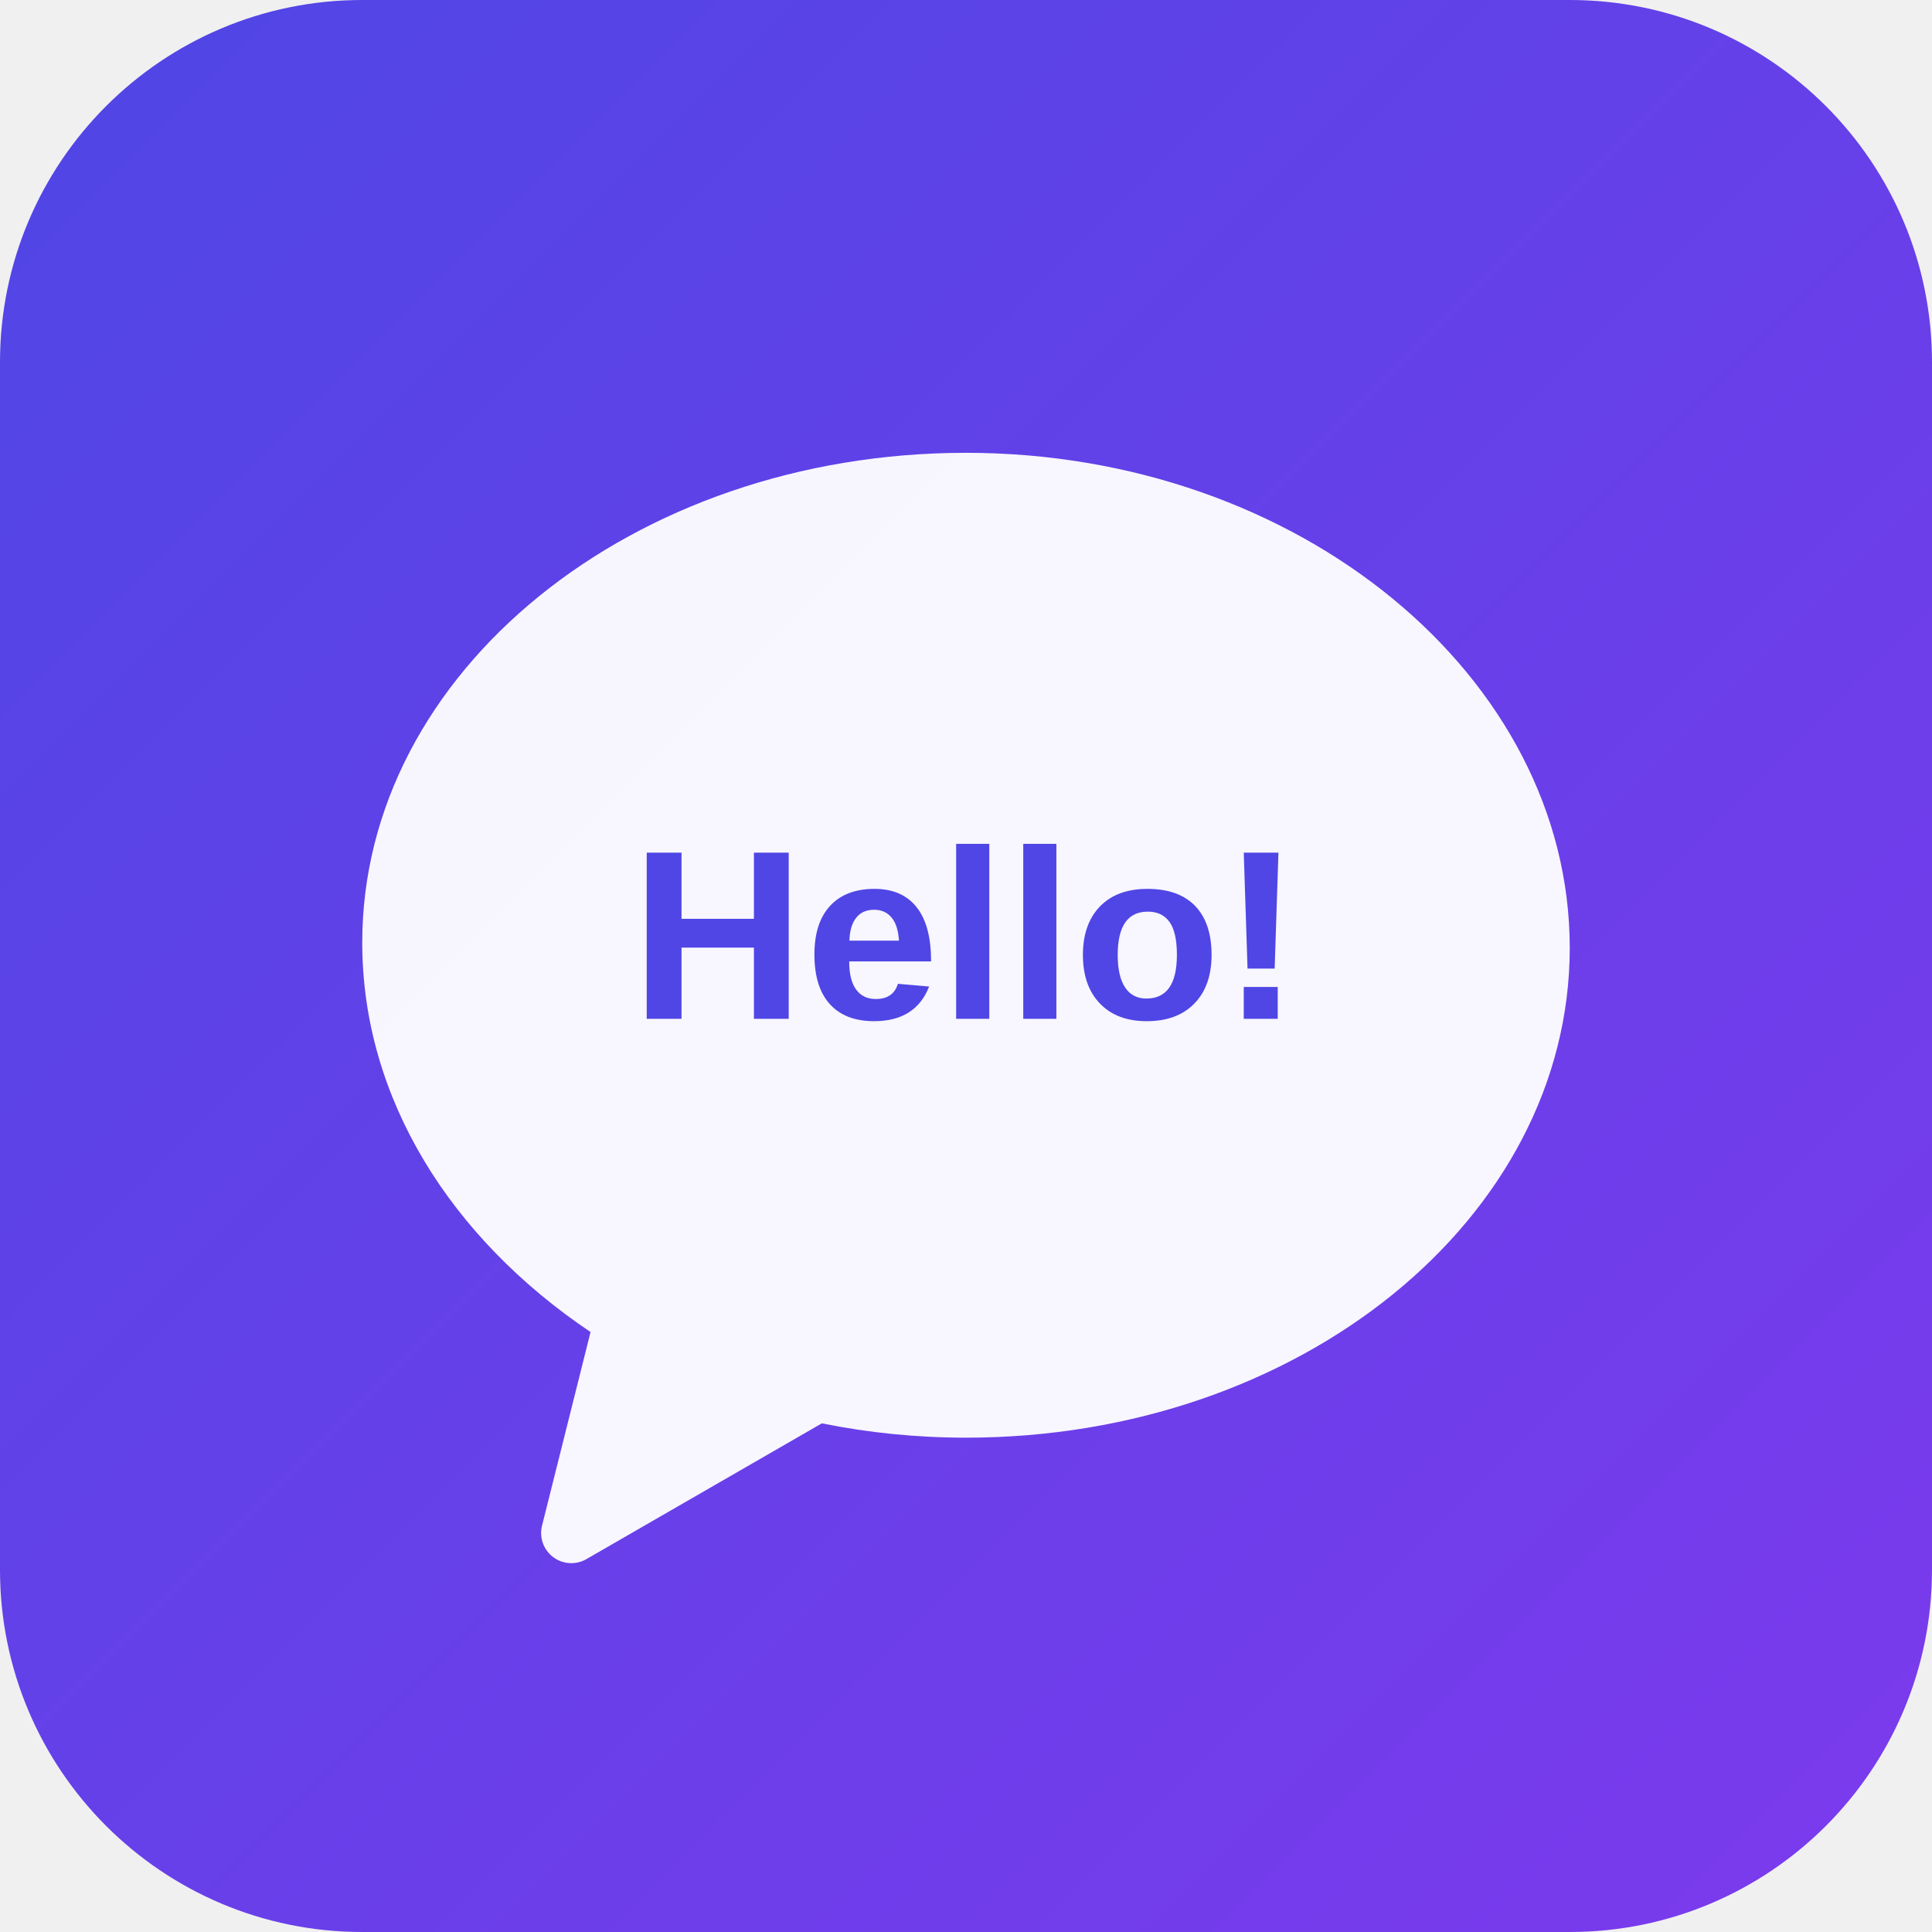
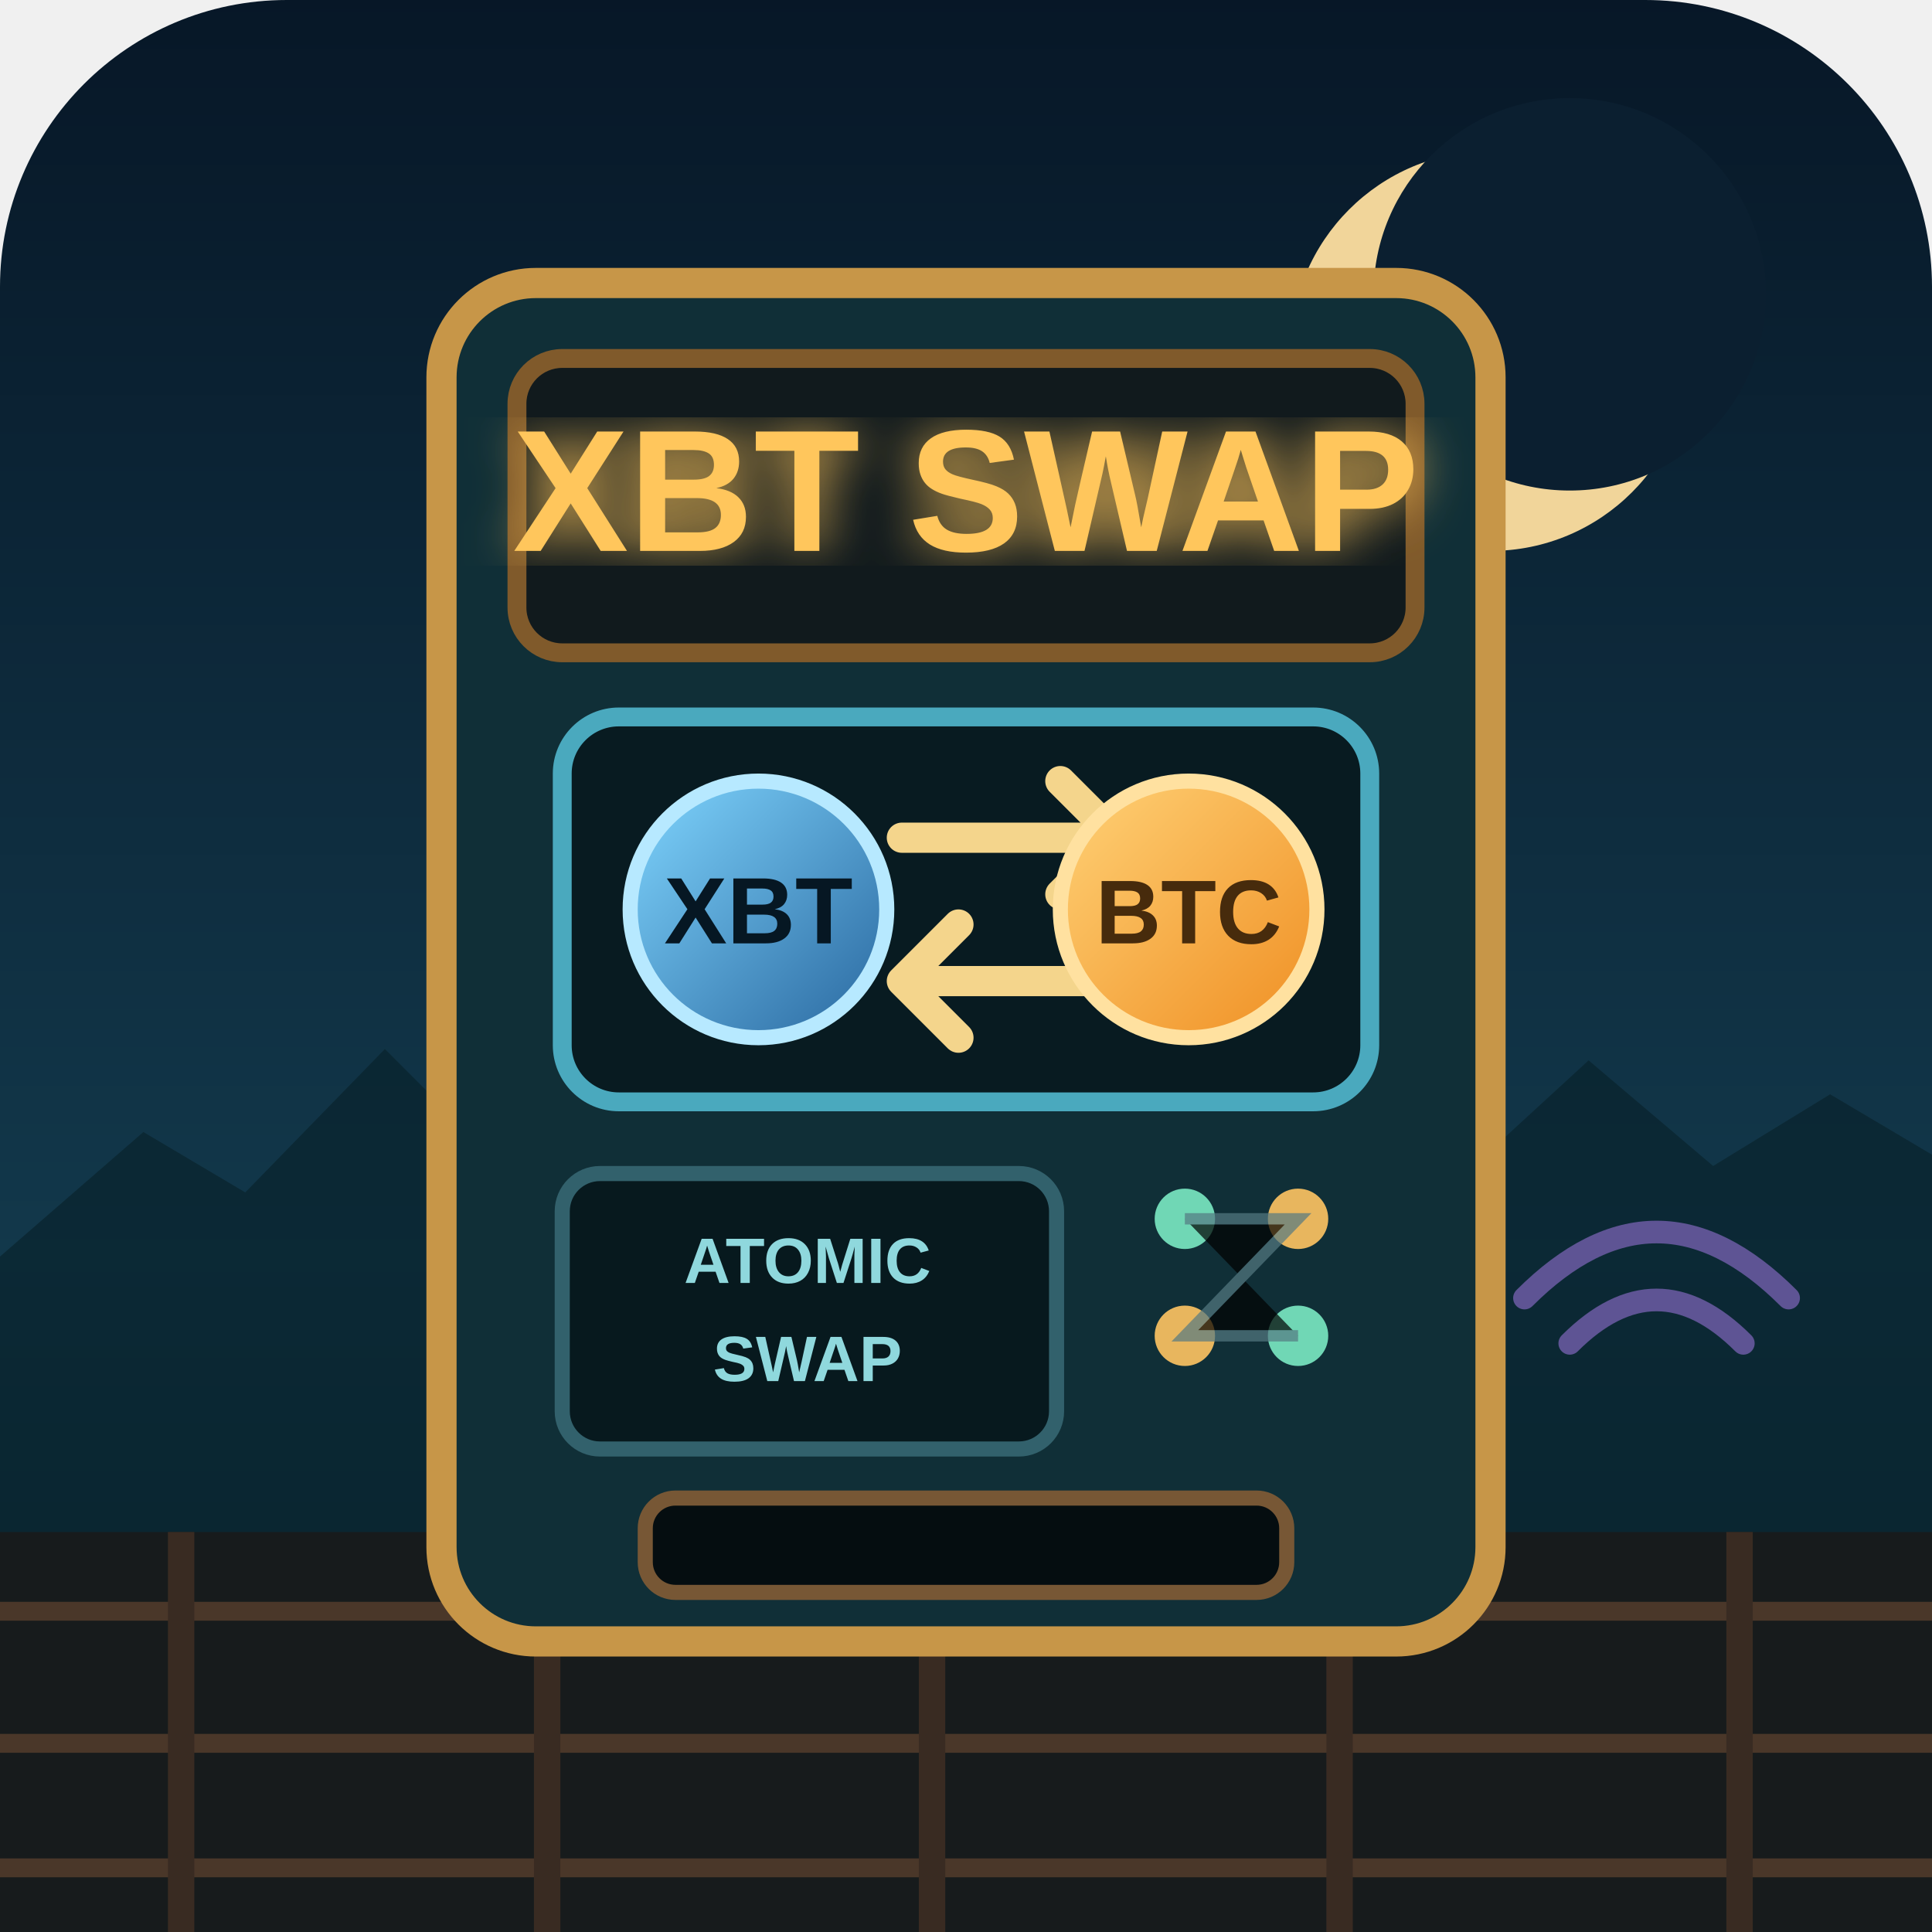
<svg xmlns="http://www.w3.org/2000/svg" viewBox="0 0 512 512">
  <defs>
-     <linearGradient id="bg" x1="0" y1="0" x2="1" y2="1">
-       <stop offset="0%" stop-color="#4F46E5" />
-       <stop offset="100%" stop-color="#7C3AED" />
+     <linearGradient id="sky" x1="0" y1="0" x2="0" y2="1">
+       <stop offset="0%" stop-color="#071727" />
+       <stop offset="65%" stop-color="#12384b" />
+       <stop offset="100%" stop-color="#0a2028" />
    </linearGradient>
+     <linearGradient id="machine" x1="0" y1="0" x2="1" y2="1">
+       <stop offset="0%" stop-color="#467a83" />
+       <stop offset="100%" stop-color="#163a43" />
+     </linearGradient>
+     <linearGradient id="orange" x1="0" y1="0" x2="1" y2="1">
+       <stop offset="0%" stop-color="#ffd277" />
+       <stop offset="100%" stop-color="#ef8e22" />
+     </linearGradient>
+     <linearGradient id="blue" x1="0" y1="0" x2="1" y2="1">
+       <stop offset="0%" stop-color="#80d6ff" />
+       <stop offset="100%" stop-color="#28669e" />
+     </linearGradient>
+     <filter id="glow">
+       <feGaussianBlur stdDeviation="7" result="blur" />
+       <feMerge>
+         <feMergeNode in="blur" />
+         <feMergeNode in="SourceGraphic" />
+       </feMerge>
+     </filter>
  </defs>
-   <rect width="512" height="512" rx="96" fill="url(#bg)" />
-   <path d="M256 120c-88.4 0-160 58.1-160 129.8 0 41.4 23.6 78.4 60.5 103.2l-12.9 51.5a8 8 0 0 0 11.6 8.8l62.6-36.1c12.3 2.5 25.2 3.8 38.2 3.8 88.4 0 160-58.1 160-129.8S344.4 120 256 120z" fill="white" opacity="0.95" />
-   <text x="256" y="270" text-anchor="middle" font-family="Arial, Helvetica, sans-serif" font-weight="bold" font-size="64" fill="#4F46E5">Hello!</text>
+   <rect width="512" height="512" rx="76" fill="url(#sky)" />
+   <circle cx="395" cy="93" r="53" fill="#ffe0a0" opacity=".94" />
+   <circle cx="416" cy="78" r="52" fill="#0b1f30" />
+   <path d="M0 333            L38 300 65 316 102 278 133 309 167 289            196 322 228 294 256 315 291 278            324 307 354 288 384 315 421 281            454 309 485 290 512 306            V512 H0Z" fill="#09232c" opacity=".72" />
+   <rect x="0" y="406" width="512" height="106" fill="#171b1c" />
+   <path d="M0 427H512M0 462H512M0 495H512" stroke="#65472f" stroke-width="5" opacity=".65" />
+   <path d="M48 406V512M145 406V512M247 406V512M355 406V512M461 406V512" stroke="#392b22" stroke-width="7" />
+   <rect x="117" y="75" width="278" height="360" rx="25" fill="#102f37" stroke="#c79648" stroke-width="8" />
+   <rect x="137" y="95" width="238" height="78" rx="12" fill="#111a1d" stroke="#805a2b" stroke-width="5" />
+   <text x="256" y="146" text-anchor="middle" font-family="Arial, Helvetica, sans-serif" font-size="46" font-weight="900" fill="#ffc65c" filter="url(#glow)">XBT SWAP</text>
+   <rect x="149" y="190" width="214" height="102" rx="15" fill="#081b21" stroke="#4aa9be" stroke-width="5" />
+   <circle cx="201" cy="241" r="34" fill="url(#blue)" stroke="#b7e9ff" stroke-width="4" />
+   <text x="201" y="250" text-anchor="middle" font-family="Arial, Helvetica, sans-serif" font-size="25" font-weight="900" fill="#061723">XBT</text>
+   <path d="M239 222H296L281 207            M296 222L281 237" fill="none" stroke="#f4d58c" stroke-width="8" stroke-linecap="round" stroke-linejoin="round" />
+   <path d="M296 260H239L254 245            M239 260L254 275" fill="none" stroke="#f4d58c" stroke-width="8" stroke-linecap="round" stroke-linejoin="round" />
+   <circle cx="315" cy="241" r="34" fill="url(#orange)" stroke="#ffe1a0" stroke-width="4" />
+   <text x="315" y="250" text-anchor="middle" font-family="Arial, Helvetica, sans-serif" font-size="24" font-weight="900" fill="#472b0c">BTC</text>
+   <rect x="149" y="311" width="131" height="73" rx="10" fill="#07191e" stroke="#32616c" stroke-width="4" />
+   <text x="214" y="340" text-anchor="middle" font-family="Arial, Helvetica, sans-serif" font-size="17" font-weight="700" fill="#8fd8dd">ATOMIC</text>
+   <text x="214" y="366" text-anchor="middle" font-family="Arial, Helvetica, sans-serif" font-size="17" font-weight="700" fill="#8fd8dd">SWAP</text>
+   <circle cx="314" cy="323" r="8" fill="#70d7b5" />
+   <circle cx="344" cy="323" r="8" fill="#e8b65e" />
+   <circle cx="314" cy="354" r="8" fill="#e8b65e" />
+   <circle cx="344" cy="354" r="8" fill="#70d7b5" />
+   <path d="M314 323L344 323L314 354L344 354" stroke="#547982" stroke-width="3" opacity=".7" />
+   <rect x="171" y="397" width="170" height="25" rx="8" fill="#050d10" stroke="#775735" stroke-width="4" />
+   <path d="M404 344            q35 -35 70 0            M416 356            q23 -23 46 0" fill="none" stroke="#8b6cc7" stroke-width="6" stroke-linecap="round" opacity=".65" />
</svg>
